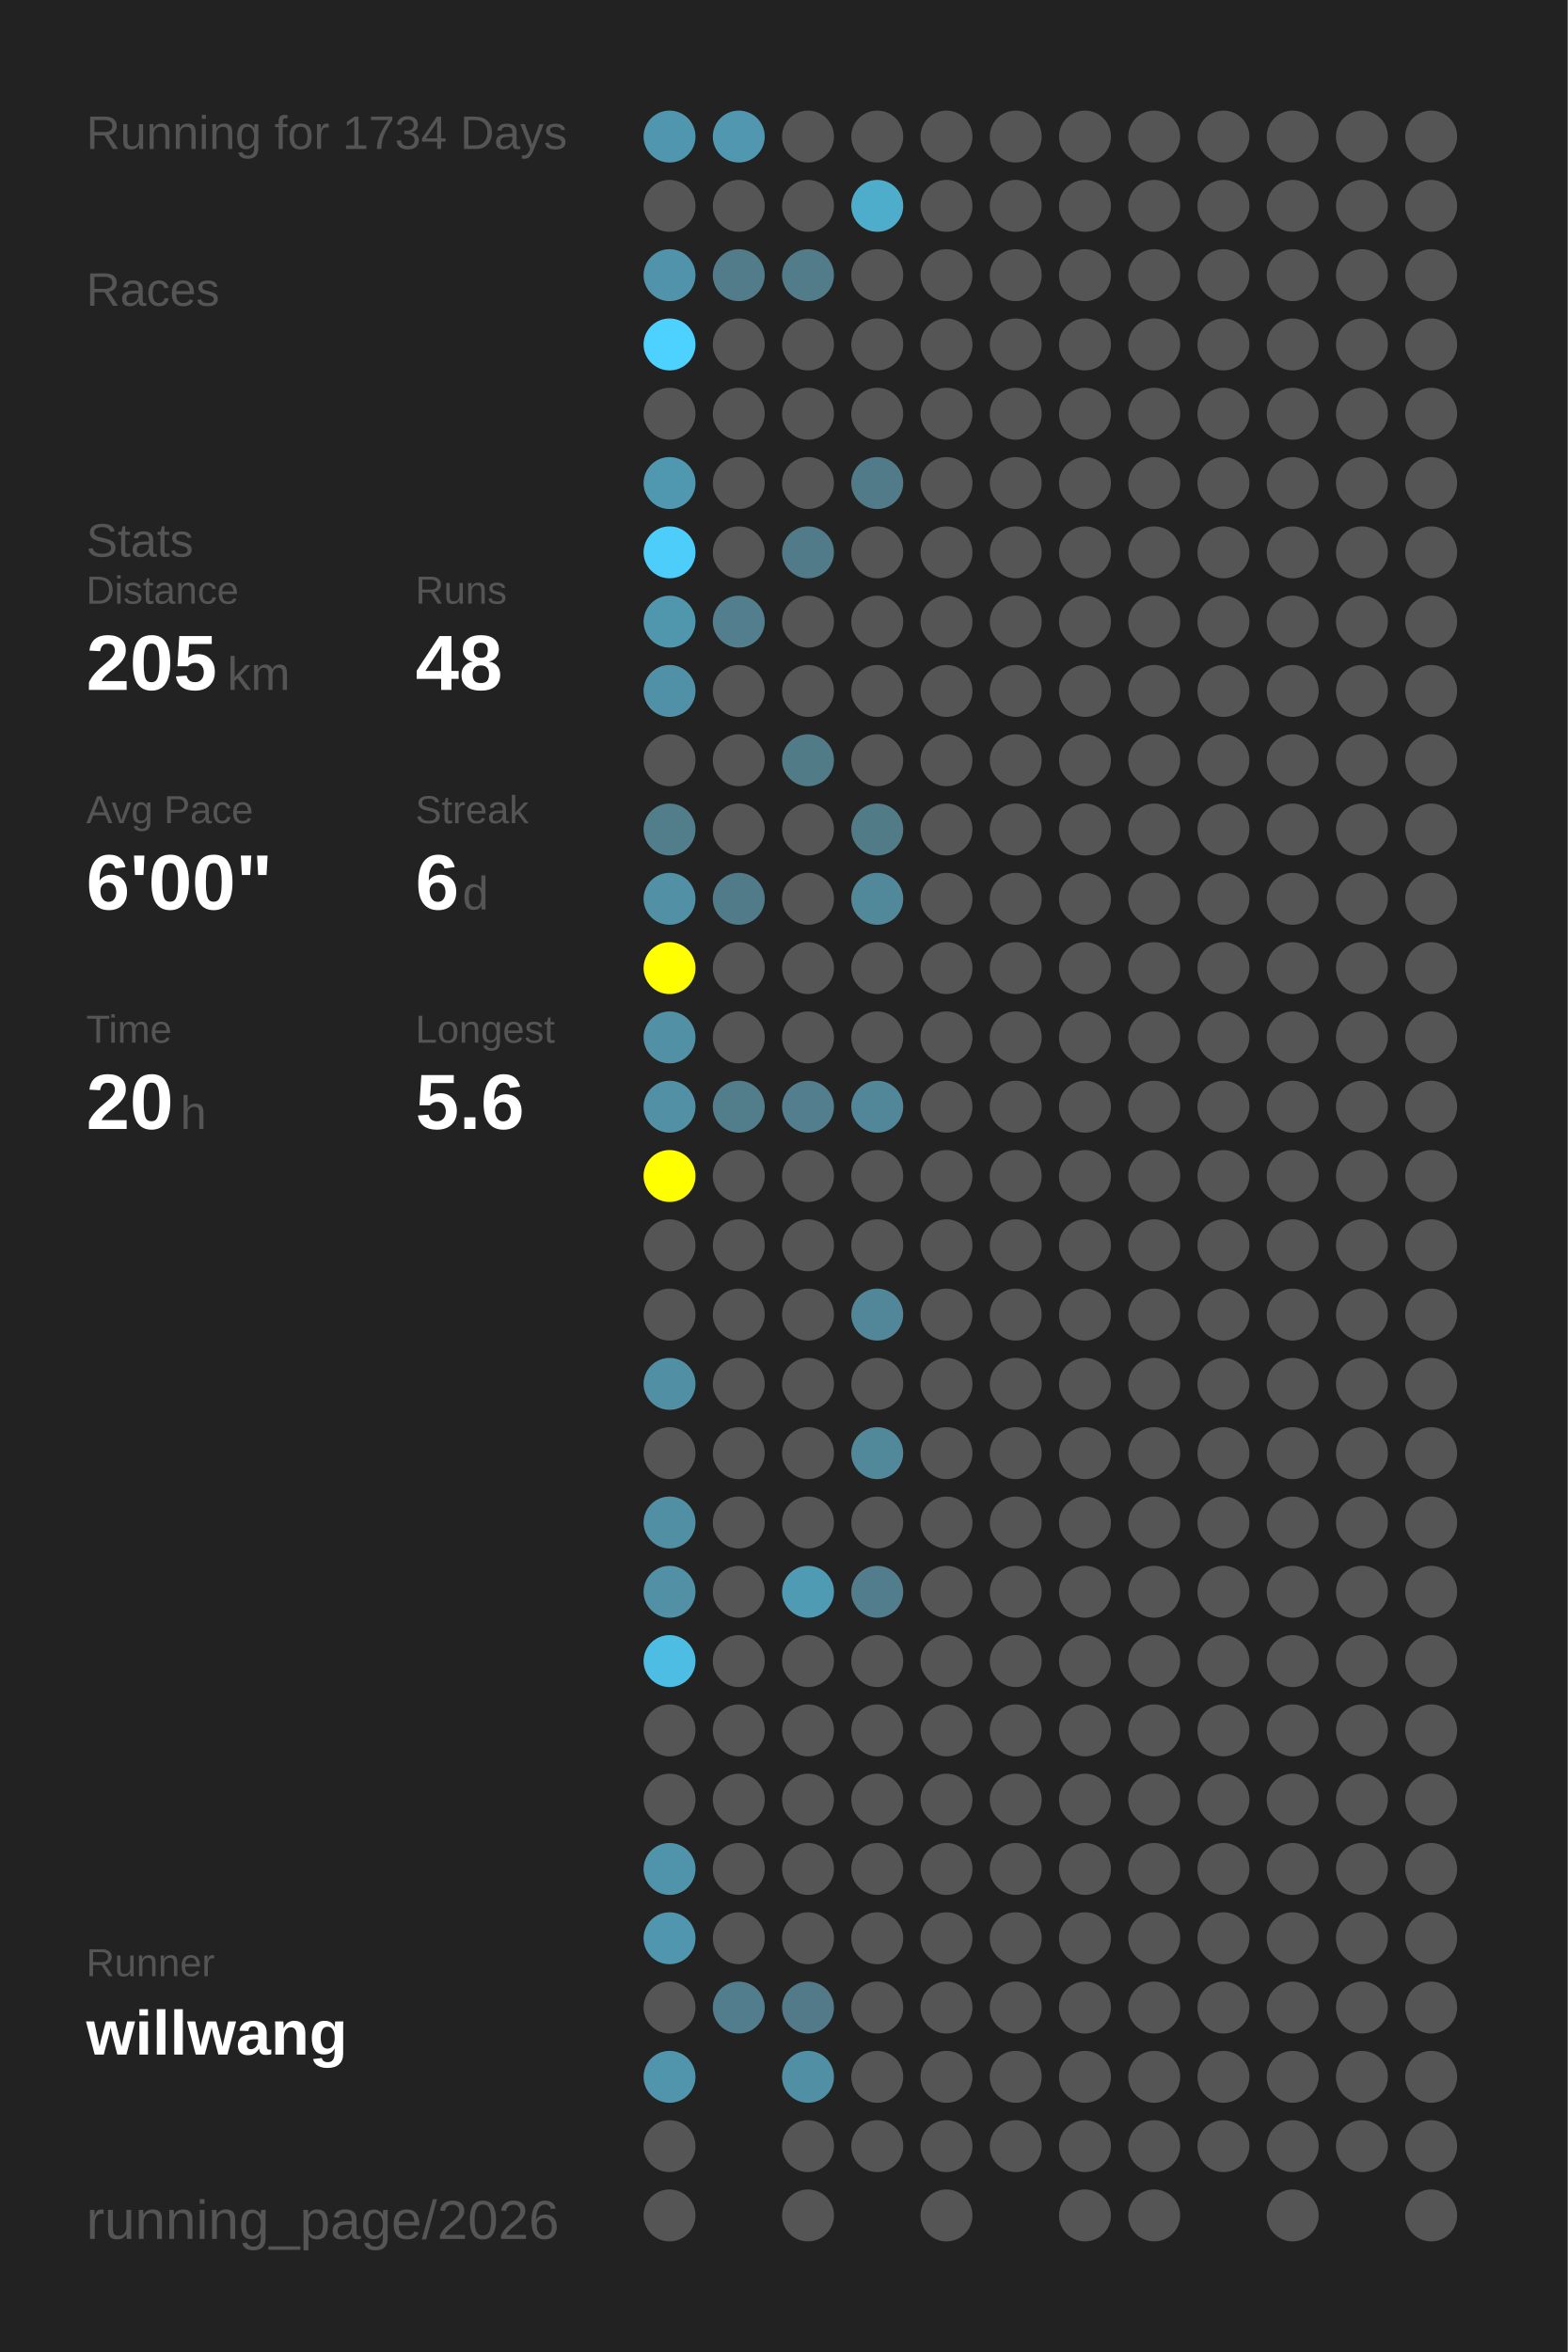
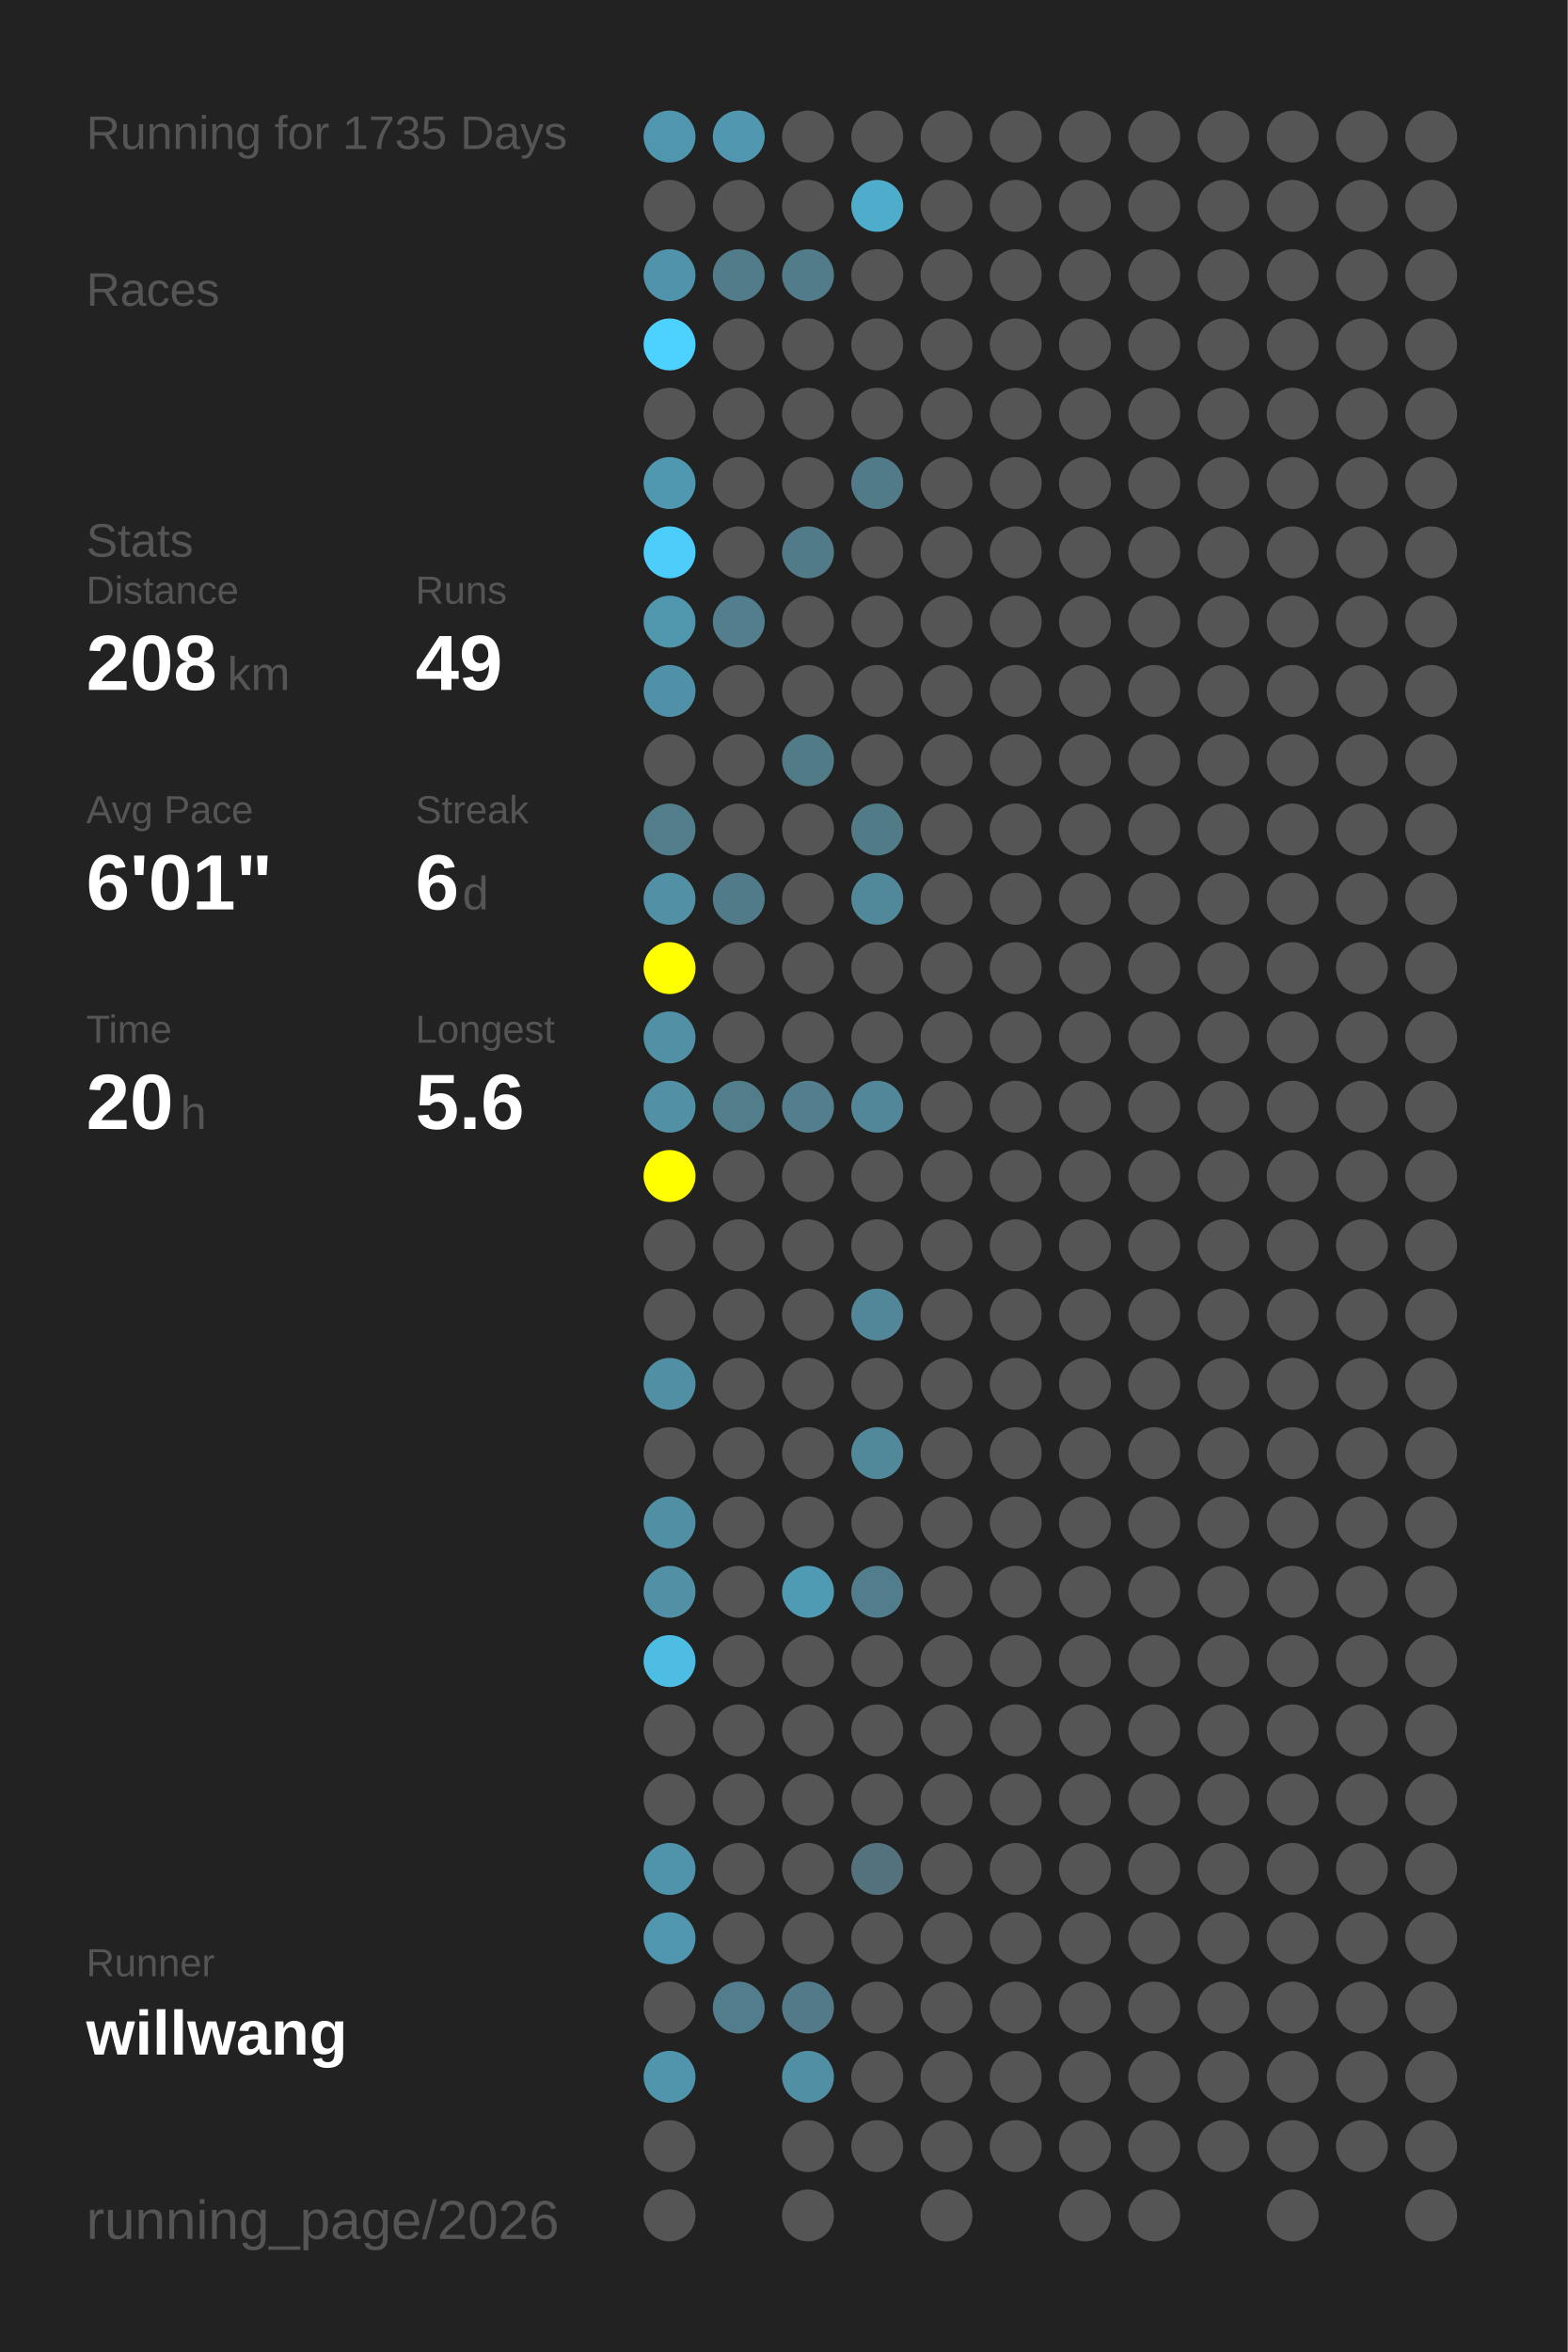
<svg xmlns="http://www.w3.org/2000/svg" baseProfile="full" height="300mm" version="1.1" viewBox="0,0,200,300" width="200mm">
  <defs />
  <rect fill="#222222" height="300" width="200" x="0" y="0" />
-   <text fill="#555555" style="font-size:6px; font-family:Arial;" x="11" y="19">Running for 1734 Days</text>
+   <text fill="#555555" style="font-size:6px; font-family:Arial;" x="11" y="19">Running for 1735 Days</text>
  <text fill="#555555" style="font-size:6px; font-family:Arial;" x="11" y="39">Races</text>
  <text fill="#555555" style="font-size:6px; font-family:Arial;" x="11" y="71">Stats</text>
  <text fill="#555555" style="font-size:5px; font-family:Arial;" x="11" y="77">Distance</text>
-   <text fill="#FFFFFF" style="font-size:10px; font-family:Arial; font-weight:bold;" x="11" y="88">205</text>
+   <text fill="#FFFFFF" style="font-size:10px; font-family:Arial; font-weight:bold;" x="11" y="88">208</text>
  <text fill="#555555" style="font-size:6px; font-family:Arial;" x="29" y="88">km</text>
  <text fill="#555555" style="font-size:5px; font-family:Arial;" x="53" y="77">Runs</text>
-   <text fill="#FFFFFF" style="font-size:10px; font-family:Arial; font-weight:bold;" x="53" y="88">48</text>
+   <text fill="#FFFFFF" style="font-size:10px; font-family:Arial; font-weight:bold;" x="53" y="88">49</text>
  <text fill="#555555" style="font-size:5px; font-family:Arial;" x="11" y="105">Avg Pace</text>
-   <text fill="#FFFFFF" style="font-size:10px; font-family:Arial; font-weight:bold;" x="11" y="116">6'00"</text>
+   <text fill="#FFFFFF" style="font-size:10px; font-family:Arial; font-weight:bold;" x="11" y="116">6'01"</text>
  <text fill="#555555" style="font-size:5px; font-family:Arial;" x="53" y="105">Streak</text>
  <text fill="#FFFFFF" style="font-size:10px; font-family:Arial; font-weight:bold;" x="53" y="116">6</text>
  <text fill="#555555" style="font-size:6px; font-family:Arial;" x="59" y="116">d</text>
  <text fill="#555555" style="font-size:5px; font-family:Arial;" x="11" y="133">Time</text>
  <text fill="#FFFFFF" style="font-size:10px; font-family:Arial; font-weight:bold;" x="11" y="144">20</text>
  <text fill="#555555" style="font-size:6px; font-family:Arial;" x="23" y="144">h</text>
  <text fill="#555555" style="font-size:5px; font-family:Arial;" x="53" y="133">Longest</text>
  <text fill="#FFFFFF" style="font-size:10px; font-family:Arial; font-weight:bold;" x="53" y="144">5.6</text>
  <text fill="#555555" style="font-size:5px; font-family:Arial;" x="11" y="252.065">Runner</text>
  <text fill="#FFFFFF" style="font-size:8px; font-family:Arial; font-weight:bold;" x="11" y="262.065">willwang</text>
  <text fill="#555555" style="font-size:7px; font-family:Arial;" x="11" y="285.581">running_page/2026</text>
  <circle cx="85.417" cy="17.419" fill="#5096ae" r="3.312" />
  <circle cx="85.417" cy="26.258" fill="#555555" r="3.312" />
  <circle cx="85.417" cy="35.097" fill="#5093aa" r="3.312" />
  <circle cx="85.417" cy="43.935" fill="#4dd1fe" r="3.312" />
  <circle cx="85.417" cy="52.774" fill="#555555" r="3.312" />
  <circle cx="85.417" cy="61.613" fill="#5098b0" r="3.312" />
  <circle cx="85.417" cy="70.452" fill="#4dcefa" r="3.312" />
  <circle cx="85.417" cy="79.29" fill="#5097ae" r="3.312" />
  <circle cx="85.417" cy="88.129" fill="#5191a7" r="3.312" />
  <circle cx="85.417" cy="96.968" fill="#555555" r="3.312" />
  <circle cx="85.417" cy="105.806" fill="#527d8b" r="3.312" />
  <circle cx="85.417" cy="114.645" fill="#5190a5" r="3.312" />
  <circle cx="85.417" cy="123.484" fill="#FFFF00" r="3.312" />
  <circle cx="85.417" cy="132.323" fill="#5190a5" r="3.312" />
  <circle cx="85.417" cy="141.161" fill="#5190a5" r="3.312" />
  <circle cx="85.417" cy="150" fill="#FFFF00" r="3.312" />
  <circle cx="85.417" cy="158.839" fill="#555555" r="3.312" />
  <circle cx="85.417" cy="167.677" fill="#555555" r="3.312" />
  <circle cx="85.417" cy="176.516" fill="#518fa4" r="3.312" />
  <circle cx="85.417" cy="185.355" fill="#555555" r="3.312" />
  <circle cx="85.417" cy="194.194" fill="#518fa4" r="3.312" />
  <circle cx="85.417" cy="203.032" fill="#5190a5" r="3.312" />
  <circle cx="85.417" cy="211.871" fill="#4ebde3" r="3.312" />
  <circle cx="85.417" cy="220.71" fill="#555555" r="3.312" />
  <circle cx="85.417" cy="229.548" fill="#555555" r="3.312" />
  <circle cx="85.417" cy="238.387" fill="#5094ab" r="3.312" />
  <circle cx="85.417" cy="247.226" fill="#5096ae" r="3.312" />
  <circle cx="85.417" cy="256.065" fill="#555555" r="3.312" />
  <circle cx="85.417" cy="264.903" fill="#5095ac" r="3.312" />
  <circle cx="85.417" cy="273.742" fill="#555555" r="3.312" />
  <circle cx="85.417" cy="282.581" fill="#555555" r="3.312" />
  <circle cx="94.25" cy="17.419" fill="#5097af" r="3.312" />
  <circle cx="94.25" cy="26.258" fill="#555555" r="3.312" />
  <circle cx="94.25" cy="35.097" fill="#527c8a" r="3.312" />
  <circle cx="94.25" cy="43.935" fill="#555555" r="3.312" />
  <circle cx="94.25" cy="52.774" fill="#555555" r="3.312" />
  <circle cx="94.25" cy="61.613" fill="#555555" r="3.312" />
  <circle cx="94.25" cy="70.452" fill="#555555" r="3.312" />
  <circle cx="94.25" cy="79.29" fill="#527e8d" r="3.312" />
  <circle cx="94.25" cy="88.129" fill="#555555" r="3.312" />
  <circle cx="94.25" cy="96.968" fill="#555555" r="3.312" />
  <circle cx="94.25" cy="105.806" fill="#555555" r="3.312" />
  <circle cx="94.25" cy="114.645" fill="#527b89" r="3.312" />
  <circle cx="94.25" cy="123.484" fill="#555555" r="3.312" />
  <circle cx="94.25" cy="132.323" fill="#555555" r="3.312" />
  <circle cx="94.25" cy="141.161" fill="#527d8b" r="3.312" />
  <circle cx="94.25" cy="150" fill="#555555" r="3.312" />
  <circle cx="94.25" cy="158.839" fill="#555555" r="3.312" />
  <circle cx="94.25" cy="167.677" fill="#555555" r="3.312" />
  <circle cx="94.25" cy="176.516" fill="#555555" r="3.312" />
  <circle cx="94.25" cy="185.355" fill="#555555" r="3.312" />
  <circle cx="94.25" cy="194.194" fill="#555555" r="3.312" />
  <circle cx="94.25" cy="203.032" fill="#555555" r="3.312" />
  <circle cx="94.25" cy="211.871" fill="#555555" r="3.312" />
  <circle cx="94.25" cy="220.71" fill="#555555" r="3.312" />
  <circle cx="94.25" cy="229.548" fill="#555555" r="3.312" />
  <circle cx="94.25" cy="238.387" fill="#555555" r="3.312" />
  <circle cx="94.25" cy="247.226" fill="#555555" r="3.312" />
  <circle cx="94.25" cy="256.065" fill="#527d8c" r="3.312" />
  <circle cx="103.083" cy="17.419" fill="#555555" r="3.312" />
  <circle cx="103.083" cy="26.258" fill="#555555" r="3.312" />
  <circle cx="103.083" cy="35.097" fill="#527c8a" r="3.312" />
  <circle cx="103.083" cy="43.935" fill="#555555" r="3.312" />
  <circle cx="103.083" cy="52.774" fill="#555555" r="3.312" />
  <circle cx="103.083" cy="61.613" fill="#555555" r="3.312" />
  <circle cx="103.083" cy="70.452" fill="#527b89" r="3.312" />
  <circle cx="103.083" cy="79.29" fill="#555555" r="3.312" />
  <circle cx="103.083" cy="88.129" fill="#555555" r="3.312" />
  <circle cx="103.083" cy="96.968" fill="#527b88" r="3.312" />
  <circle cx="103.083" cy="105.806" fill="#555555" r="3.312" />
  <circle cx="103.083" cy="114.645" fill="#555555" r="3.312" />
  <circle cx="103.083" cy="123.484" fill="#555555" r="3.312" />
  <circle cx="103.083" cy="132.323" fill="#555555" r="3.312" />
  <circle cx="103.083" cy="141.161" fill="#527e8d" r="3.312" />
  <circle cx="103.083" cy="150" fill="#555555" r="3.312" />
  <circle cx="103.083" cy="158.839" fill="#555555" r="3.312" />
  <circle cx="103.083" cy="167.677" fill="#555555" r="3.312" />
  <circle cx="103.083" cy="176.516" fill="#555555" r="3.312" />
  <circle cx="103.083" cy="185.355" fill="#555555" r="3.312" />
  <circle cx="103.083" cy="194.194" fill="#555555" r="3.312" />
  <circle cx="103.083" cy="203.032" fill="#509bb4" r="3.312" />
  <circle cx="103.083" cy="211.871" fill="#555555" r="3.312" />
  <circle cx="103.083" cy="220.71" fill="#555555" r="3.312" />
  <circle cx="103.083" cy="229.548" fill="#555555" r="3.312" />
  <circle cx="103.083" cy="238.387" fill="#555555" r="3.312" />
  <circle cx="103.083" cy="247.226" fill="#555555" r="3.312" />
  <circle cx="103.083" cy="256.065" fill="#527a88" r="3.312" />
  <circle cx="103.083" cy="264.903" fill="#518fa4" r="3.312" />
  <circle cx="103.083" cy="273.742" fill="#555555" r="3.312" />
  <circle cx="103.083" cy="282.581" fill="#555555" r="3.312" />
  <circle cx="111.917" cy="17.419" fill="#555555" r="3.312" />
  <circle cx="111.917" cy="26.258" fill="#4fadcc" r="3.312" />
  <circle cx="111.917" cy="35.097" fill="#555555" r="3.312" />
  <circle cx="111.917" cy="43.935" fill="#555555" r="3.312" />
  <circle cx="111.917" cy="52.774" fill="#555555" r="3.312" />
  <circle cx="111.917" cy="61.613" fill="#527b89" r="3.312" />
  <circle cx="111.917" cy="70.452" fill="#555555" r="3.312" />
  <circle cx="111.917" cy="79.29" fill="#555555" r="3.312" />
  <circle cx="111.917" cy="88.129" fill="#555555" r="3.312" />
  <circle cx="111.917" cy="96.968" fill="#555555" r="3.312" />
  <circle cx="111.917" cy="105.806" fill="#527b88" r="3.312" />
  <circle cx="111.917" cy="114.645" fill="#51889a" r="3.312" />
  <circle cx="111.917" cy="123.484" fill="#555555" r="3.312" />
  <circle cx="111.917" cy="132.323" fill="#555555" r="3.312" />
  <circle cx="111.917" cy="141.161" fill="#518799" r="3.312" />
  <circle cx="111.917" cy="150" fill="#555555" r="3.312" />
  <circle cx="111.917" cy="158.839" fill="#555555" r="3.312" />
  <circle cx="111.917" cy="167.677" fill="#518799" r="3.312" />
  <circle cx="111.917" cy="176.516" fill="#555555" r="3.312" />
  <circle cx="111.917" cy="185.355" fill="#51889a" r="3.312" />
  <circle cx="111.917" cy="194.194" fill="#555555" r="3.312" />
  <circle cx="111.917" cy="203.032" fill="#527d8c" r="3.312" />
  <circle cx="111.917" cy="211.871" fill="#555555" r="3.312" />
  <circle cx="111.917" cy="220.71" fill="#555555" r="3.312" />
  <circle cx="111.917" cy="229.548" fill="#555555" r="3.312" />
-   <circle cx="111.917" cy="238.387" fill="#555555" r="3.312" />
+   <circle cx="111.917" cy="238.387" fill="#53727d" r="3.312" />
  <circle cx="111.917" cy="247.226" fill="#555555" r="3.312" />
  <circle cx="111.917" cy="256.065" fill="#555555" r="3.312" />
  <circle cx="111.917" cy="264.903" fill="#555555" r="3.312" />
  <circle cx="111.917" cy="273.742" fill="#555555" r="3.312" />
  <circle cx="120.75" cy="17.419" fill="#555555" r="3.312" />
  <circle cx="120.75" cy="26.258" fill="#555555" r="3.312" />
  <circle cx="120.75" cy="35.097" fill="#555555" r="3.312" />
  <circle cx="120.75" cy="43.935" fill="#555555" r="3.312" />
  <circle cx="120.75" cy="52.774" fill="#555555" r="3.312" />
  <circle cx="120.75" cy="61.613" fill="#555555" r="3.312" />
  <circle cx="120.75" cy="70.452" fill="#555555" r="3.312" />
  <circle cx="120.75" cy="79.29" fill="#555555" r="3.312" />
  <circle cx="120.75" cy="88.129" fill="#555555" r="3.312" />
  <circle cx="120.75" cy="96.968" fill="#555555" r="3.312" />
  <circle cx="120.75" cy="105.806" fill="#555555" r="3.312" />
  <circle cx="120.75" cy="114.645" fill="#555555" r="3.312" />
  <circle cx="120.75" cy="123.484" fill="#555555" r="3.312" />
  <circle cx="120.75" cy="132.323" fill="#555555" r="3.312" />
  <circle cx="120.75" cy="141.161" fill="#555555" r="3.312" />
  <circle cx="120.75" cy="150" fill="#555555" r="3.312" />
  <circle cx="120.75" cy="158.839" fill="#555555" r="3.312" />
  <circle cx="120.75" cy="167.677" fill="#555555" r="3.312" />
  <circle cx="120.75" cy="176.516" fill="#555555" r="3.312" />
  <circle cx="120.75" cy="185.355" fill="#555555" r="3.312" />
  <circle cx="120.75" cy="194.194" fill="#555555" r="3.312" />
  <circle cx="120.75" cy="203.032" fill="#555555" r="3.312" />
  <circle cx="120.75" cy="211.871" fill="#555555" r="3.312" />
  <circle cx="120.75" cy="220.71" fill="#555555" r="3.312" />
  <circle cx="120.75" cy="229.548" fill="#555555" r="3.312" />
  <circle cx="120.75" cy="238.387" fill="#555555" r="3.312" />
  <circle cx="120.75" cy="247.226" fill="#555555" r="3.312" />
  <circle cx="120.75" cy="256.065" fill="#555555" r="3.312" />
  <circle cx="120.75" cy="264.903" fill="#555555" r="3.312" />
  <circle cx="120.75" cy="273.742" fill="#555555" r="3.312" />
  <circle cx="120.75" cy="282.581" fill="#555555" r="3.312" />
  <circle cx="129.583" cy="17.419" fill="#555555" r="3.312" />
  <circle cx="129.583" cy="26.258" fill="#555555" r="3.312" />
  <circle cx="129.583" cy="35.097" fill="#555555" r="3.312" />
  <circle cx="129.583" cy="43.935" fill="#555555" r="3.312" />
  <circle cx="129.583" cy="52.774" fill="#555555" r="3.312" />
  <circle cx="129.583" cy="61.613" fill="#555555" r="3.312" />
  <circle cx="129.583" cy="70.452" fill="#555555" r="3.312" />
  <circle cx="129.583" cy="79.29" fill="#555555" r="3.312" />
  <circle cx="129.583" cy="88.129" fill="#555555" r="3.312" />
  <circle cx="129.583" cy="96.968" fill="#555555" r="3.312" />
  <circle cx="129.583" cy="105.806" fill="#555555" r="3.312" />
  <circle cx="129.583" cy="114.645" fill="#555555" r="3.312" />
  <circle cx="129.583" cy="123.484" fill="#555555" r="3.312" />
  <circle cx="129.583" cy="132.323" fill="#555555" r="3.312" />
  <circle cx="129.583" cy="141.161" fill="#555555" r="3.312" />
  <circle cx="129.583" cy="150" fill="#555555" r="3.312" />
  <circle cx="129.583" cy="158.839" fill="#555555" r="3.312" />
  <circle cx="129.583" cy="167.677" fill="#555555" r="3.312" />
  <circle cx="129.583" cy="176.516" fill="#555555" r="3.312" />
  <circle cx="129.583" cy="185.355" fill="#555555" r="3.312" />
  <circle cx="129.583" cy="194.194" fill="#555555" r="3.312" />
  <circle cx="129.583" cy="203.032" fill="#555555" r="3.312" />
  <circle cx="129.583" cy="211.871" fill="#555555" r="3.312" />
  <circle cx="129.583" cy="220.71" fill="#555555" r="3.312" />
  <circle cx="129.583" cy="229.548" fill="#555555" r="3.312" />
  <circle cx="129.583" cy="238.387" fill="#555555" r="3.312" />
  <circle cx="129.583" cy="247.226" fill="#555555" r="3.312" />
  <circle cx="129.583" cy="256.065" fill="#555555" r="3.312" />
  <circle cx="129.583" cy="264.903" fill="#555555" r="3.312" />
  <circle cx="129.583" cy="273.742" fill="#555555" r="3.312" />
  <circle cx="138.417" cy="17.419" fill="#555555" r="3.312" />
  <circle cx="138.417" cy="26.258" fill="#555555" r="3.312" />
  <circle cx="138.417" cy="35.097" fill="#555555" r="3.312" />
  <circle cx="138.417" cy="43.935" fill="#555555" r="3.312" />
  <circle cx="138.417" cy="52.774" fill="#555555" r="3.312" />
  <circle cx="138.417" cy="61.613" fill="#555555" r="3.312" />
  <circle cx="138.417" cy="70.452" fill="#555555" r="3.312" />
  <circle cx="138.417" cy="79.29" fill="#555555" r="3.312" />
  <circle cx="138.417" cy="88.129" fill="#555555" r="3.312" />
  <circle cx="138.417" cy="96.968" fill="#555555" r="3.312" />
  <circle cx="138.417" cy="105.806" fill="#555555" r="3.312" />
  <circle cx="138.417" cy="114.645" fill="#555555" r="3.312" />
  <circle cx="138.417" cy="123.484" fill="#555555" r="3.312" />
  <circle cx="138.417" cy="132.323" fill="#555555" r="3.312" />
  <circle cx="138.417" cy="141.161" fill="#555555" r="3.312" />
  <circle cx="138.417" cy="150" fill="#555555" r="3.312" />
  <circle cx="138.417" cy="158.839" fill="#555555" r="3.312" />
  <circle cx="138.417" cy="167.677" fill="#555555" r="3.312" />
  <circle cx="138.417" cy="176.516" fill="#555555" r="3.312" />
  <circle cx="138.417" cy="185.355" fill="#555555" r="3.312" />
  <circle cx="138.417" cy="194.194" fill="#555555" r="3.312" />
  <circle cx="138.417" cy="203.032" fill="#555555" r="3.312" />
  <circle cx="138.417" cy="211.871" fill="#555555" r="3.312" />
  <circle cx="138.417" cy="220.71" fill="#555555" r="3.312" />
  <circle cx="138.417" cy="229.548" fill="#555555" r="3.312" />
  <circle cx="138.417" cy="238.387" fill="#555555" r="3.312" />
  <circle cx="138.417" cy="247.226" fill="#555555" r="3.312" />
  <circle cx="138.417" cy="256.065" fill="#555555" r="3.312" />
  <circle cx="138.417" cy="264.903" fill="#555555" r="3.312" />
  <circle cx="138.417" cy="273.742" fill="#555555" r="3.312" />
  <circle cx="138.417" cy="282.581" fill="#555555" r="3.312" />
  <circle cx="147.25" cy="17.419" fill="#555555" r="3.312" />
  <circle cx="147.25" cy="26.258" fill="#555555" r="3.312" />
  <circle cx="147.25" cy="35.097" fill="#555555" r="3.312" />
  <circle cx="147.25" cy="43.935" fill="#555555" r="3.312" />
  <circle cx="147.25" cy="52.774" fill="#555555" r="3.312" />
  <circle cx="147.25" cy="61.613" fill="#555555" r="3.312" />
  <circle cx="147.25" cy="70.452" fill="#555555" r="3.312" />
  <circle cx="147.25" cy="79.29" fill="#555555" r="3.312" />
  <circle cx="147.25" cy="88.129" fill="#555555" r="3.312" />
  <circle cx="147.25" cy="96.968" fill="#555555" r="3.312" />
  <circle cx="147.25" cy="105.806" fill="#555555" r="3.312" />
  <circle cx="147.25" cy="114.645" fill="#555555" r="3.312" />
  <circle cx="147.25" cy="123.484" fill="#555555" r="3.312" />
  <circle cx="147.25" cy="132.323" fill="#555555" r="3.312" />
  <circle cx="147.25" cy="141.161" fill="#555555" r="3.312" />
  <circle cx="147.25" cy="150" fill="#555555" r="3.312" />
  <circle cx="147.25" cy="158.839" fill="#555555" r="3.312" />
  <circle cx="147.25" cy="167.677" fill="#555555" r="3.312" />
  <circle cx="147.25" cy="176.516" fill="#555555" r="3.312" />
  <circle cx="147.25" cy="185.355" fill="#555555" r="3.312" />
  <circle cx="147.25" cy="194.194" fill="#555555" r="3.312" />
  <circle cx="147.25" cy="203.032" fill="#555555" r="3.312" />
  <circle cx="147.25" cy="211.871" fill="#555555" r="3.312" />
  <circle cx="147.25" cy="220.71" fill="#555555" r="3.312" />
  <circle cx="147.25" cy="229.548" fill="#555555" r="3.312" />
  <circle cx="147.25" cy="238.387" fill="#555555" r="3.312" />
  <circle cx="147.25" cy="247.226" fill="#555555" r="3.312" />
  <circle cx="147.25" cy="256.065" fill="#555555" r="3.312" />
  <circle cx="147.25" cy="264.903" fill="#555555" r="3.312" />
  <circle cx="147.25" cy="273.742" fill="#555555" r="3.312" />
  <circle cx="147.25" cy="282.581" fill="#555555" r="3.312" />
  <circle cx="156.083" cy="17.419" fill="#555555" r="3.312" />
  <circle cx="156.083" cy="26.258" fill="#555555" r="3.312" />
  <circle cx="156.083" cy="35.097" fill="#555555" r="3.312" />
  <circle cx="156.083" cy="43.935" fill="#555555" r="3.312" />
  <circle cx="156.083" cy="52.774" fill="#555555" r="3.312" />
  <circle cx="156.083" cy="61.613" fill="#555555" r="3.312" />
  <circle cx="156.083" cy="70.452" fill="#555555" r="3.312" />
  <circle cx="156.083" cy="79.29" fill="#555555" r="3.312" />
  <circle cx="156.083" cy="88.129" fill="#555555" r="3.312" />
  <circle cx="156.083" cy="96.968" fill="#555555" r="3.312" />
  <circle cx="156.083" cy="105.806" fill="#555555" r="3.312" />
  <circle cx="156.083" cy="114.645" fill="#555555" r="3.312" />
  <circle cx="156.083" cy="123.484" fill="#555555" r="3.312" />
  <circle cx="156.083" cy="132.323" fill="#555555" r="3.312" />
  <circle cx="156.083" cy="141.161" fill="#555555" r="3.312" />
  <circle cx="156.083" cy="150" fill="#555555" r="3.312" />
  <circle cx="156.083" cy="158.839" fill="#555555" r="3.312" />
  <circle cx="156.083" cy="167.677" fill="#555555" r="3.312" />
  <circle cx="156.083" cy="176.516" fill="#555555" r="3.312" />
  <circle cx="156.083" cy="185.355" fill="#555555" r="3.312" />
  <circle cx="156.083" cy="194.194" fill="#555555" r="3.312" />
  <circle cx="156.083" cy="203.032" fill="#555555" r="3.312" />
  <circle cx="156.083" cy="211.871" fill="#555555" r="3.312" />
  <circle cx="156.083" cy="220.71" fill="#555555" r="3.312" />
  <circle cx="156.083" cy="229.548" fill="#555555" r="3.312" />
  <circle cx="156.083" cy="238.387" fill="#555555" r="3.312" />
  <circle cx="156.083" cy="247.226" fill="#555555" r="3.312" />
  <circle cx="156.083" cy="256.065" fill="#555555" r="3.312" />
  <circle cx="156.083" cy="264.903" fill="#555555" r="3.312" />
  <circle cx="156.083" cy="273.742" fill="#555555" r="3.312" />
  <circle cx="164.917" cy="17.419" fill="#555555" r="3.312" />
  <circle cx="164.917" cy="26.258" fill="#555555" r="3.312" />
  <circle cx="164.917" cy="35.097" fill="#555555" r="3.312" />
  <circle cx="164.917" cy="43.935" fill="#555555" r="3.312" />
  <circle cx="164.917" cy="52.774" fill="#555555" r="3.312" />
  <circle cx="164.917" cy="61.613" fill="#555555" r="3.312" />
  <circle cx="164.917" cy="70.452" fill="#555555" r="3.312" />
  <circle cx="164.917" cy="79.29" fill="#555555" r="3.312" />
  <circle cx="164.917" cy="88.129" fill="#555555" r="3.312" />
  <circle cx="164.917" cy="96.968" fill="#555555" r="3.312" />
  <circle cx="164.917" cy="105.806" fill="#555555" r="3.312" />
  <circle cx="164.917" cy="114.645" fill="#555555" r="3.312" />
  <circle cx="164.917" cy="123.484" fill="#555555" r="3.312" />
  <circle cx="164.917" cy="132.323" fill="#555555" r="3.312" />
  <circle cx="164.917" cy="141.161" fill="#555555" r="3.312" />
  <circle cx="164.917" cy="150" fill="#555555" r="3.312" />
  <circle cx="164.917" cy="158.839" fill="#555555" r="3.312" />
  <circle cx="164.917" cy="167.677" fill="#555555" r="3.312" />
  <circle cx="164.917" cy="176.516" fill="#555555" r="3.312" />
  <circle cx="164.917" cy="185.355" fill="#555555" r="3.312" />
  <circle cx="164.917" cy="194.194" fill="#555555" r="3.312" />
  <circle cx="164.917" cy="203.032" fill="#555555" r="3.312" />
  <circle cx="164.917" cy="211.871" fill="#555555" r="3.312" />
  <circle cx="164.917" cy="220.71" fill="#555555" r="3.312" />
  <circle cx="164.917" cy="229.548" fill="#555555" r="3.312" />
  <circle cx="164.917" cy="238.387" fill="#555555" r="3.312" />
  <circle cx="164.917" cy="247.226" fill="#555555" r="3.312" />
  <circle cx="164.917" cy="256.065" fill="#555555" r="3.312" />
  <circle cx="164.917" cy="264.903" fill="#555555" r="3.312" />
  <circle cx="164.917" cy="273.742" fill="#555555" r="3.312" />
  <circle cx="164.917" cy="282.581" fill="#555555" r="3.312" />
  <circle cx="173.75" cy="17.419" fill="#555555" r="3.312" />
  <circle cx="173.75" cy="26.258" fill="#555555" r="3.312" />
  <circle cx="173.75" cy="35.097" fill="#555555" r="3.312" />
  <circle cx="173.75" cy="43.935" fill="#555555" r="3.312" />
  <circle cx="173.75" cy="52.774" fill="#555555" r="3.312" />
  <circle cx="173.75" cy="61.613" fill="#555555" r="3.312" />
  <circle cx="173.75" cy="70.452" fill="#555555" r="3.312" />
  <circle cx="173.75" cy="79.29" fill="#555555" r="3.312" />
  <circle cx="173.75" cy="88.129" fill="#555555" r="3.312" />
  <circle cx="173.75" cy="96.968" fill="#555555" r="3.312" />
  <circle cx="173.75" cy="105.806" fill="#555555" r="3.312" />
  <circle cx="173.75" cy="114.645" fill="#555555" r="3.312" />
  <circle cx="173.75" cy="123.484" fill="#555555" r="3.312" />
  <circle cx="173.75" cy="132.323" fill="#555555" r="3.312" />
  <circle cx="173.75" cy="141.161" fill="#555555" r="3.312" />
  <circle cx="173.75" cy="150" fill="#555555" r="3.312" />
  <circle cx="173.75" cy="158.839" fill="#555555" r="3.312" />
  <circle cx="173.75" cy="167.677" fill="#555555" r="3.312" />
  <circle cx="173.75" cy="176.516" fill="#555555" r="3.312" />
  <circle cx="173.75" cy="185.355" fill="#555555" r="3.312" />
  <circle cx="173.75" cy="194.194" fill="#555555" r="3.312" />
  <circle cx="173.75" cy="203.032" fill="#555555" r="3.312" />
  <circle cx="173.75" cy="211.871" fill="#555555" r="3.312" />
  <circle cx="173.75" cy="220.71" fill="#555555" r="3.312" />
  <circle cx="173.75" cy="229.548" fill="#555555" r="3.312" />
  <circle cx="173.75" cy="238.387" fill="#555555" r="3.312" />
  <circle cx="173.75" cy="247.226" fill="#555555" r="3.312" />
  <circle cx="173.75" cy="256.065" fill="#555555" r="3.312" />
  <circle cx="173.75" cy="264.903" fill="#555555" r="3.312" />
  <circle cx="173.75" cy="273.742" fill="#555555" r="3.312" />
  <circle cx="182.583" cy="17.419" fill="#555555" r="3.312" />
  <circle cx="182.583" cy="26.258" fill="#555555" r="3.312" />
  <circle cx="182.583" cy="35.097" fill="#555555" r="3.312" />
  <circle cx="182.583" cy="43.935" fill="#555555" r="3.312" />
  <circle cx="182.583" cy="52.774" fill="#555555" r="3.312" />
  <circle cx="182.583" cy="61.613" fill="#555555" r="3.312" />
  <circle cx="182.583" cy="70.452" fill="#555555" r="3.312" />
  <circle cx="182.583" cy="79.29" fill="#555555" r="3.312" />
  <circle cx="182.583" cy="88.129" fill="#555555" r="3.312" />
  <circle cx="182.583" cy="96.968" fill="#555555" r="3.312" />
  <circle cx="182.583" cy="105.806" fill="#555555" r="3.312" />
  <circle cx="182.583" cy="114.645" fill="#555555" r="3.312" />
  <circle cx="182.583" cy="123.484" fill="#555555" r="3.312" />
  <circle cx="182.583" cy="132.323" fill="#555555" r="3.312" />
  <circle cx="182.583" cy="141.161" fill="#555555" r="3.312" />
  <circle cx="182.583" cy="150" fill="#555555" r="3.312" />
  <circle cx="182.583" cy="158.839" fill="#555555" r="3.312" />
  <circle cx="182.583" cy="167.677" fill="#555555" r="3.312" />
  <circle cx="182.583" cy="176.516" fill="#555555" r="3.312" />
  <circle cx="182.583" cy="185.355" fill="#555555" r="3.312" />
  <circle cx="182.583" cy="194.194" fill="#555555" r="3.312" />
  <circle cx="182.583" cy="203.032" fill="#555555" r="3.312" />
  <circle cx="182.583" cy="211.871" fill="#555555" r="3.312" />
  <circle cx="182.583" cy="220.71" fill="#555555" r="3.312" />
  <circle cx="182.583" cy="229.548" fill="#555555" r="3.312" />
  <circle cx="182.583" cy="238.387" fill="#555555" r="3.312" />
  <circle cx="182.583" cy="247.226" fill="#555555" r="3.312" />
  <circle cx="182.583" cy="256.065" fill="#555555" r="3.312" />
  <circle cx="182.583" cy="264.903" fill="#555555" r="3.312" />
  <circle cx="182.583" cy="273.742" fill="#555555" r="3.312" />
  <circle cx="182.583" cy="282.581" fill="#555555" r="3.312" />
</svg>
